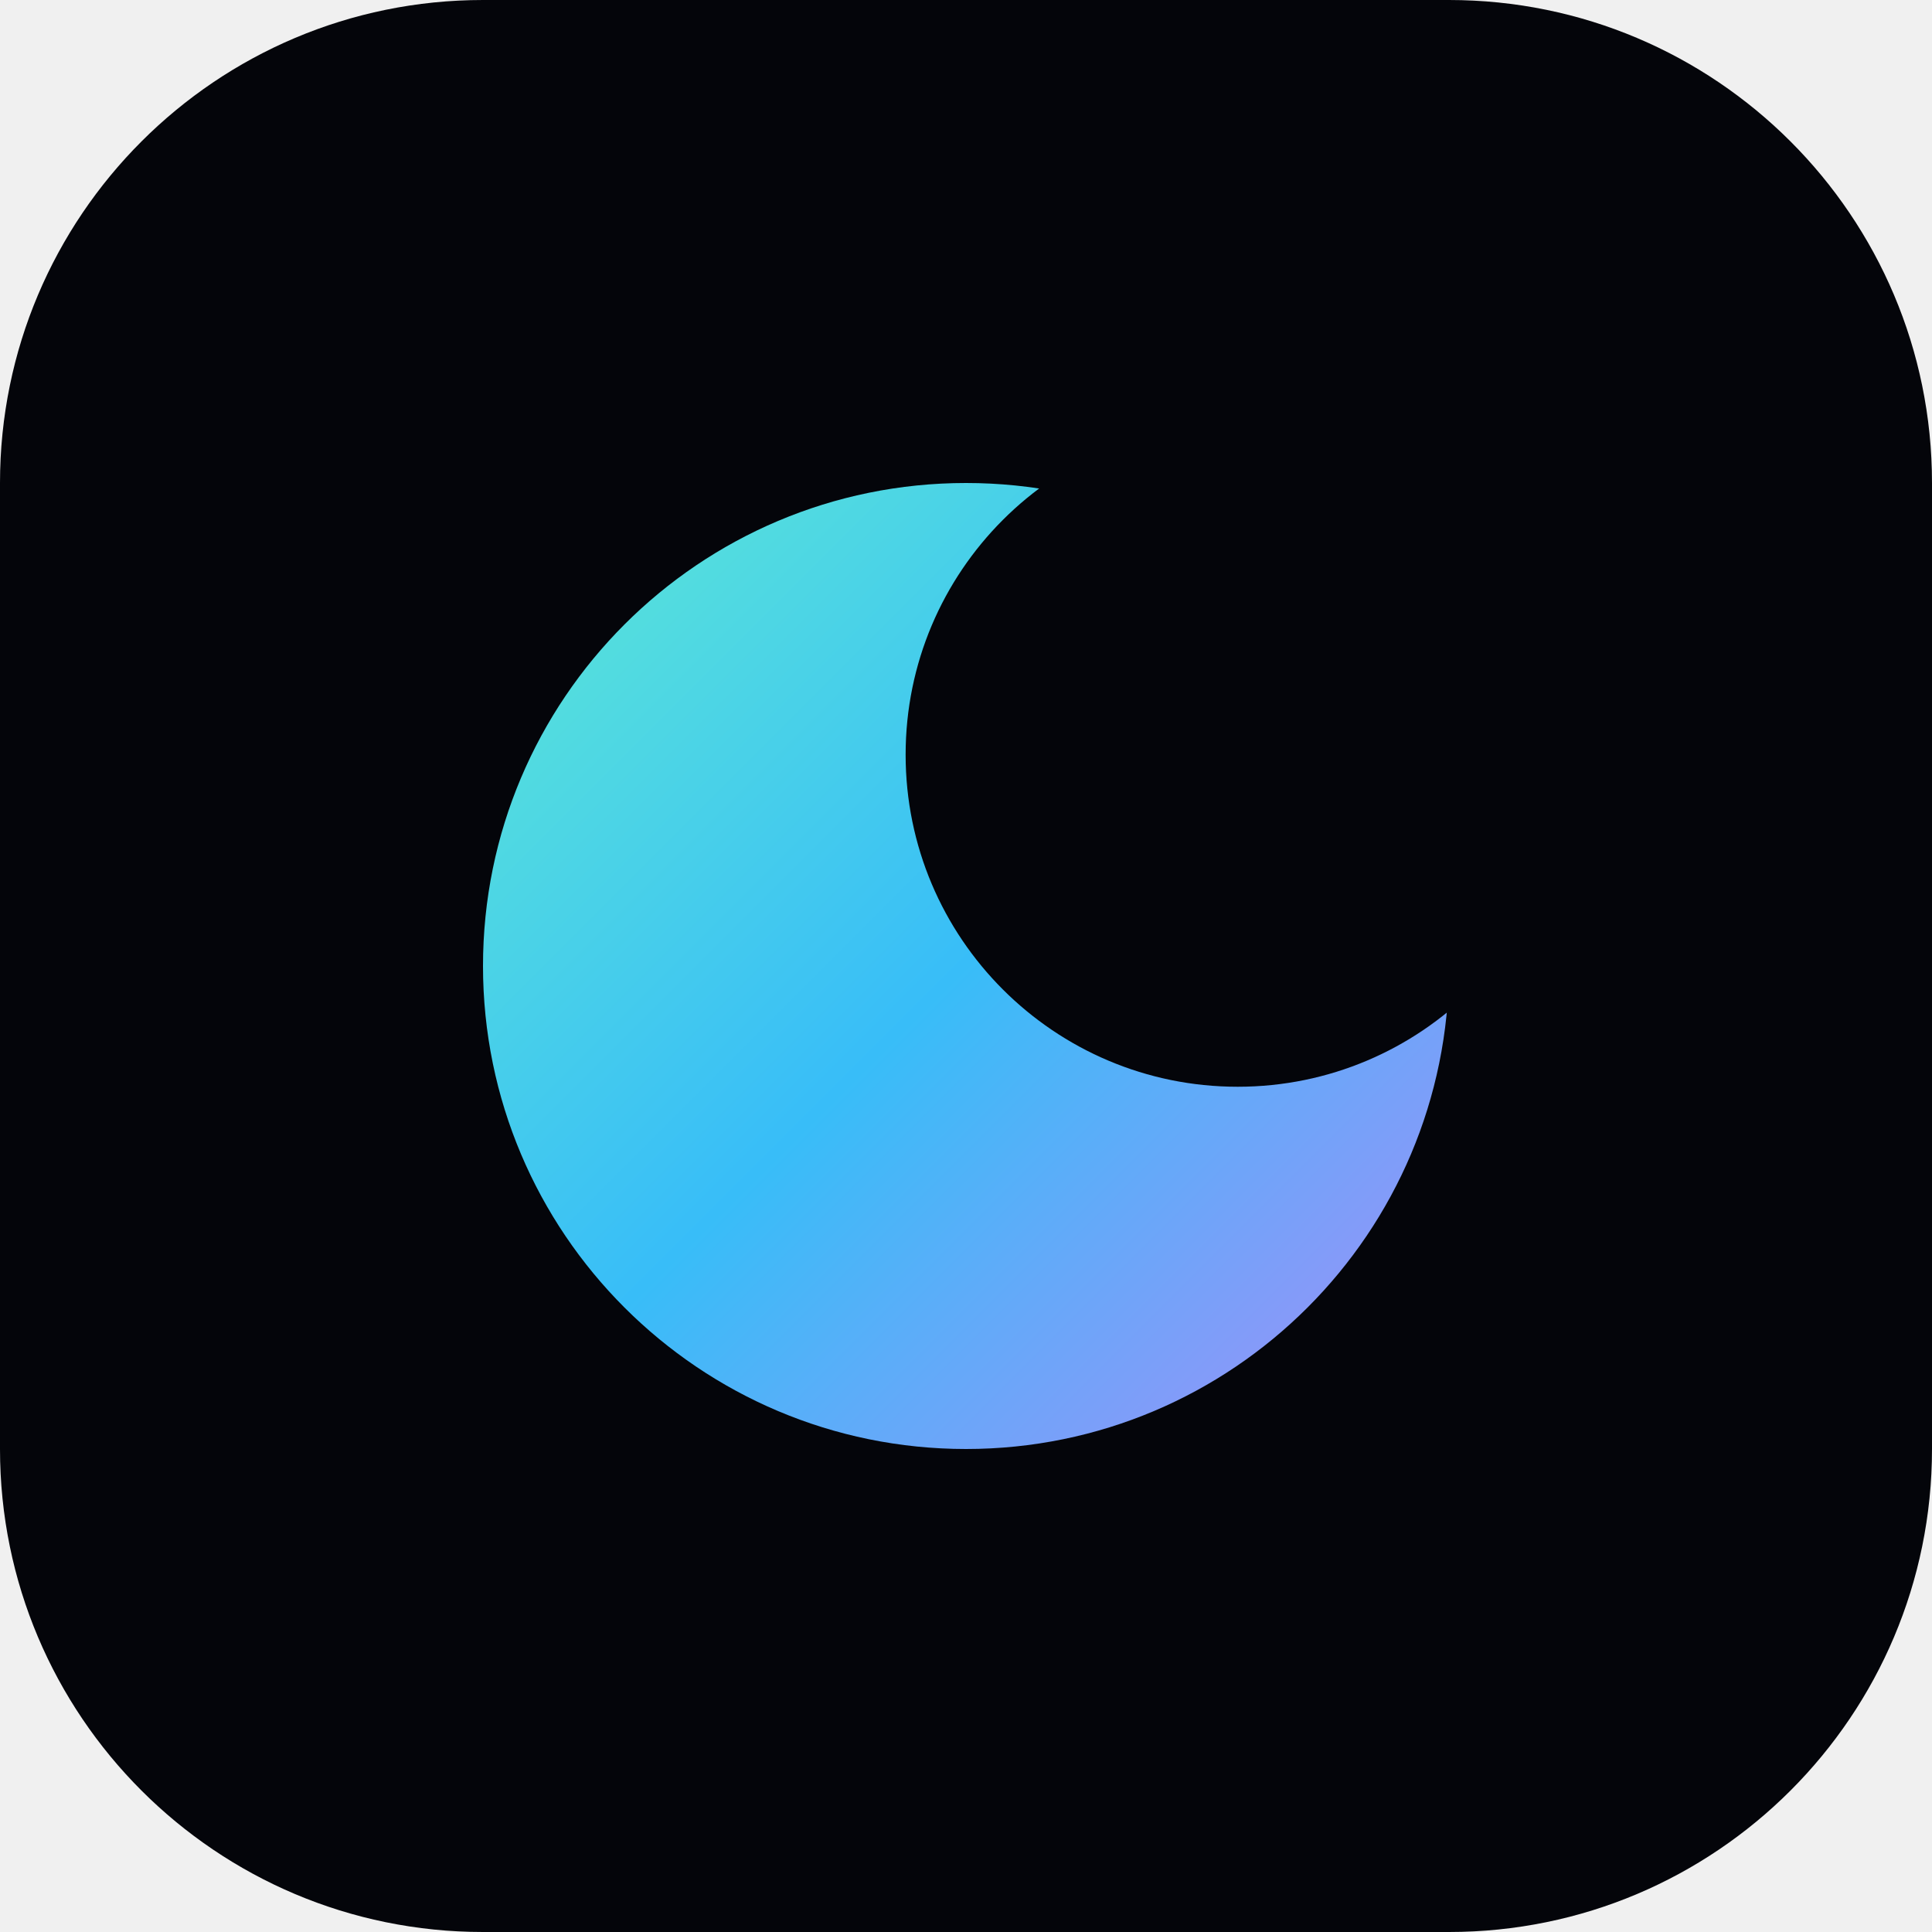
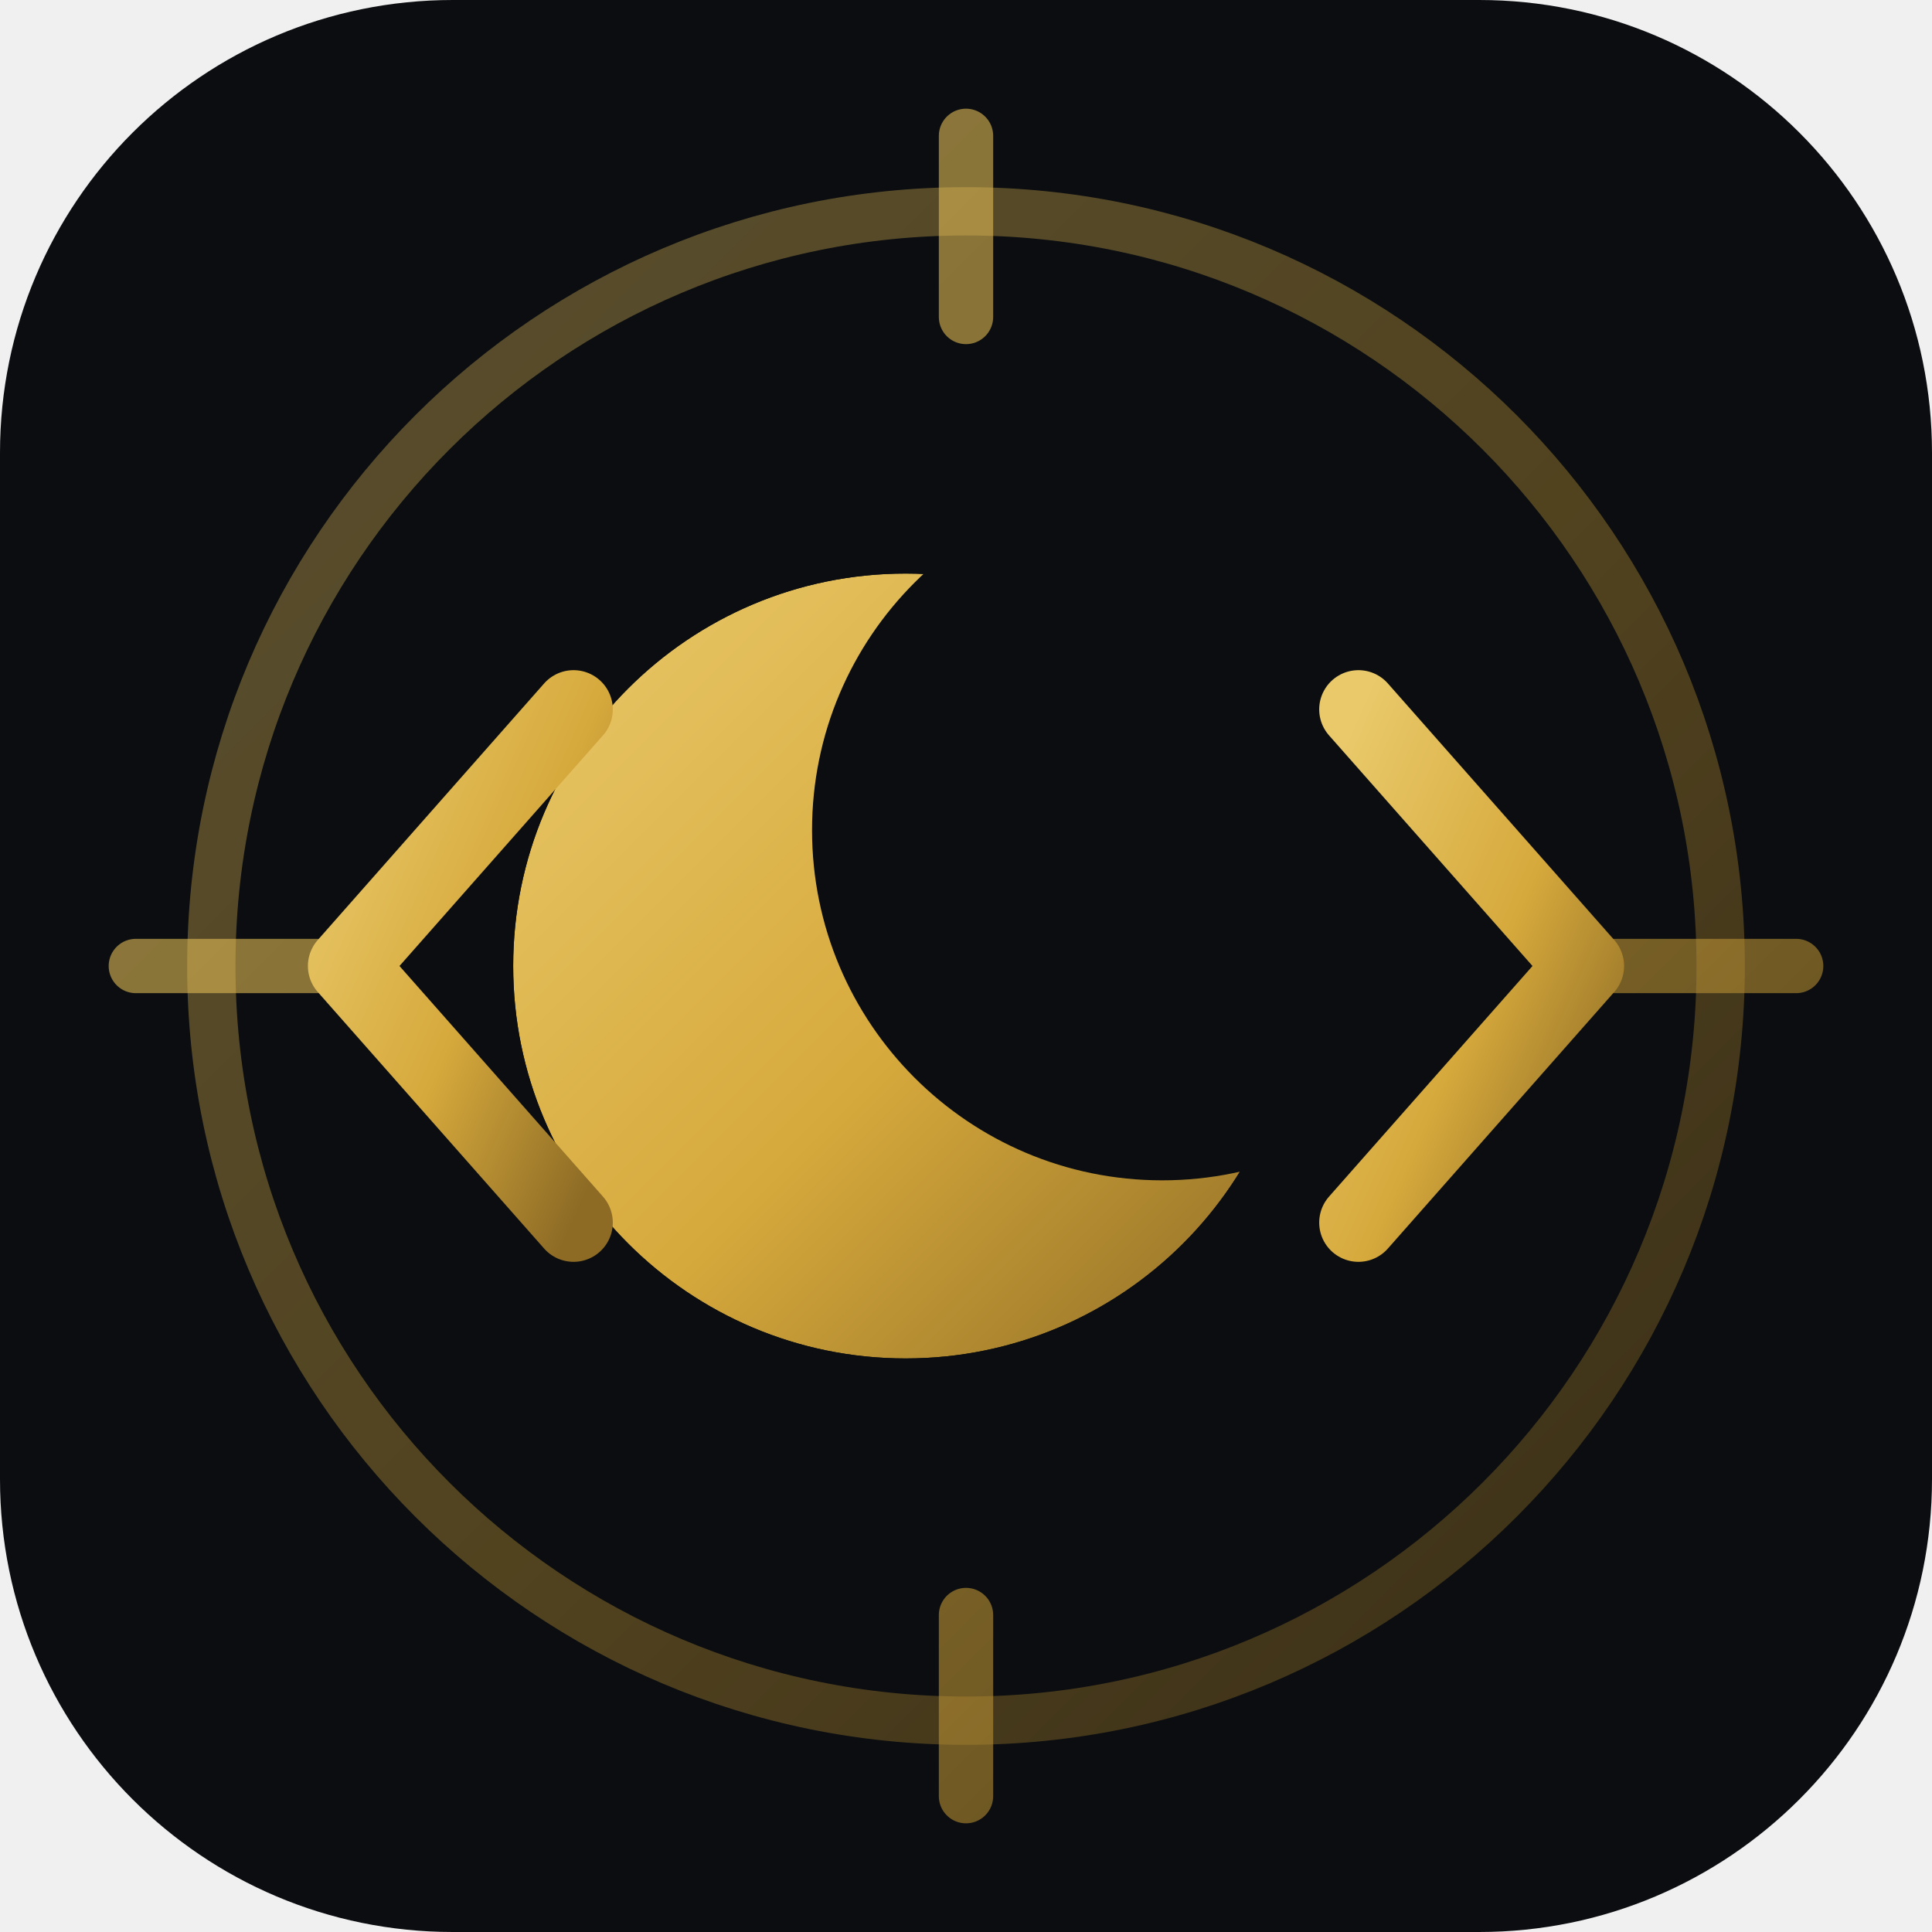
<svg xmlns="http://www.w3.org/2000/svg" viewBox="0 0 64 64">
  <defs>
-     <linearGradient id="a" x1="0" y1="0" x2="1" y2="1">
-       <stop offset="0" stop-color="#5eead4" />
-       <stop offset="0.5" stop-color="#38bdf8" />
-       <stop offset="1" stop-color="#a78bfa" />
+     <linearGradient id="brass" x1="0" y1="0" x2="1" y2="1">
+       <stop offset="0" stop-color="#e9c96a" />
+       <stop offset="0.55" stop-color="#d6a93c" />
+       <stop offset="1" stop-color="#8d6b25" />
    </linearGradient>
+     <mask id="crescent">
+       <rect width="64" height="64" fill="#000" />
+       <circle cx="30" cy="32" r="13" fill="#fff" />
+       <circle cx="38.5" cy="27.5" r="11.6" fill="#000" />
+     </mask>
  </defs>
-   <rect width="64" height="64" rx="16" fill="#04050a" />
-   <circle cx="32" cy="32" r="16" fill="url(#a)" />
-   <circle cx="41" cy="25" r="11" fill="#04050a" />
+   <rect width="64" height="64" rx="15" fill="#0b0d10" />
+   <circle cx="32" cy="32" r="25" fill="none" stroke="url(#brass)" stroke-width="1.6" opacity="0.35" />
+   <path d="M32 4.5v6M32 53.5v6M4.5 32h6M53.5 32h6" stroke="url(#brass)" stroke-width="1.8" stroke-linecap="round" opacity="0.6" />
+   <circle cx="30" cy="32" r="13" fill="url(#brass)" mask="url(#crescent)" />
+   <path d="M19 23.5 11.5 32l7.5 8.5" fill="none" stroke="url(#brass)" stroke-width="2.6" stroke-linecap="round" stroke-linejoin="round" />
+   <path d="M45 23.5 52.5 32 45 40.5" fill="none" stroke="url(#brass)" stroke-width="2.6" stroke-linecap="round" stroke-linejoin="round" />
</svg>
